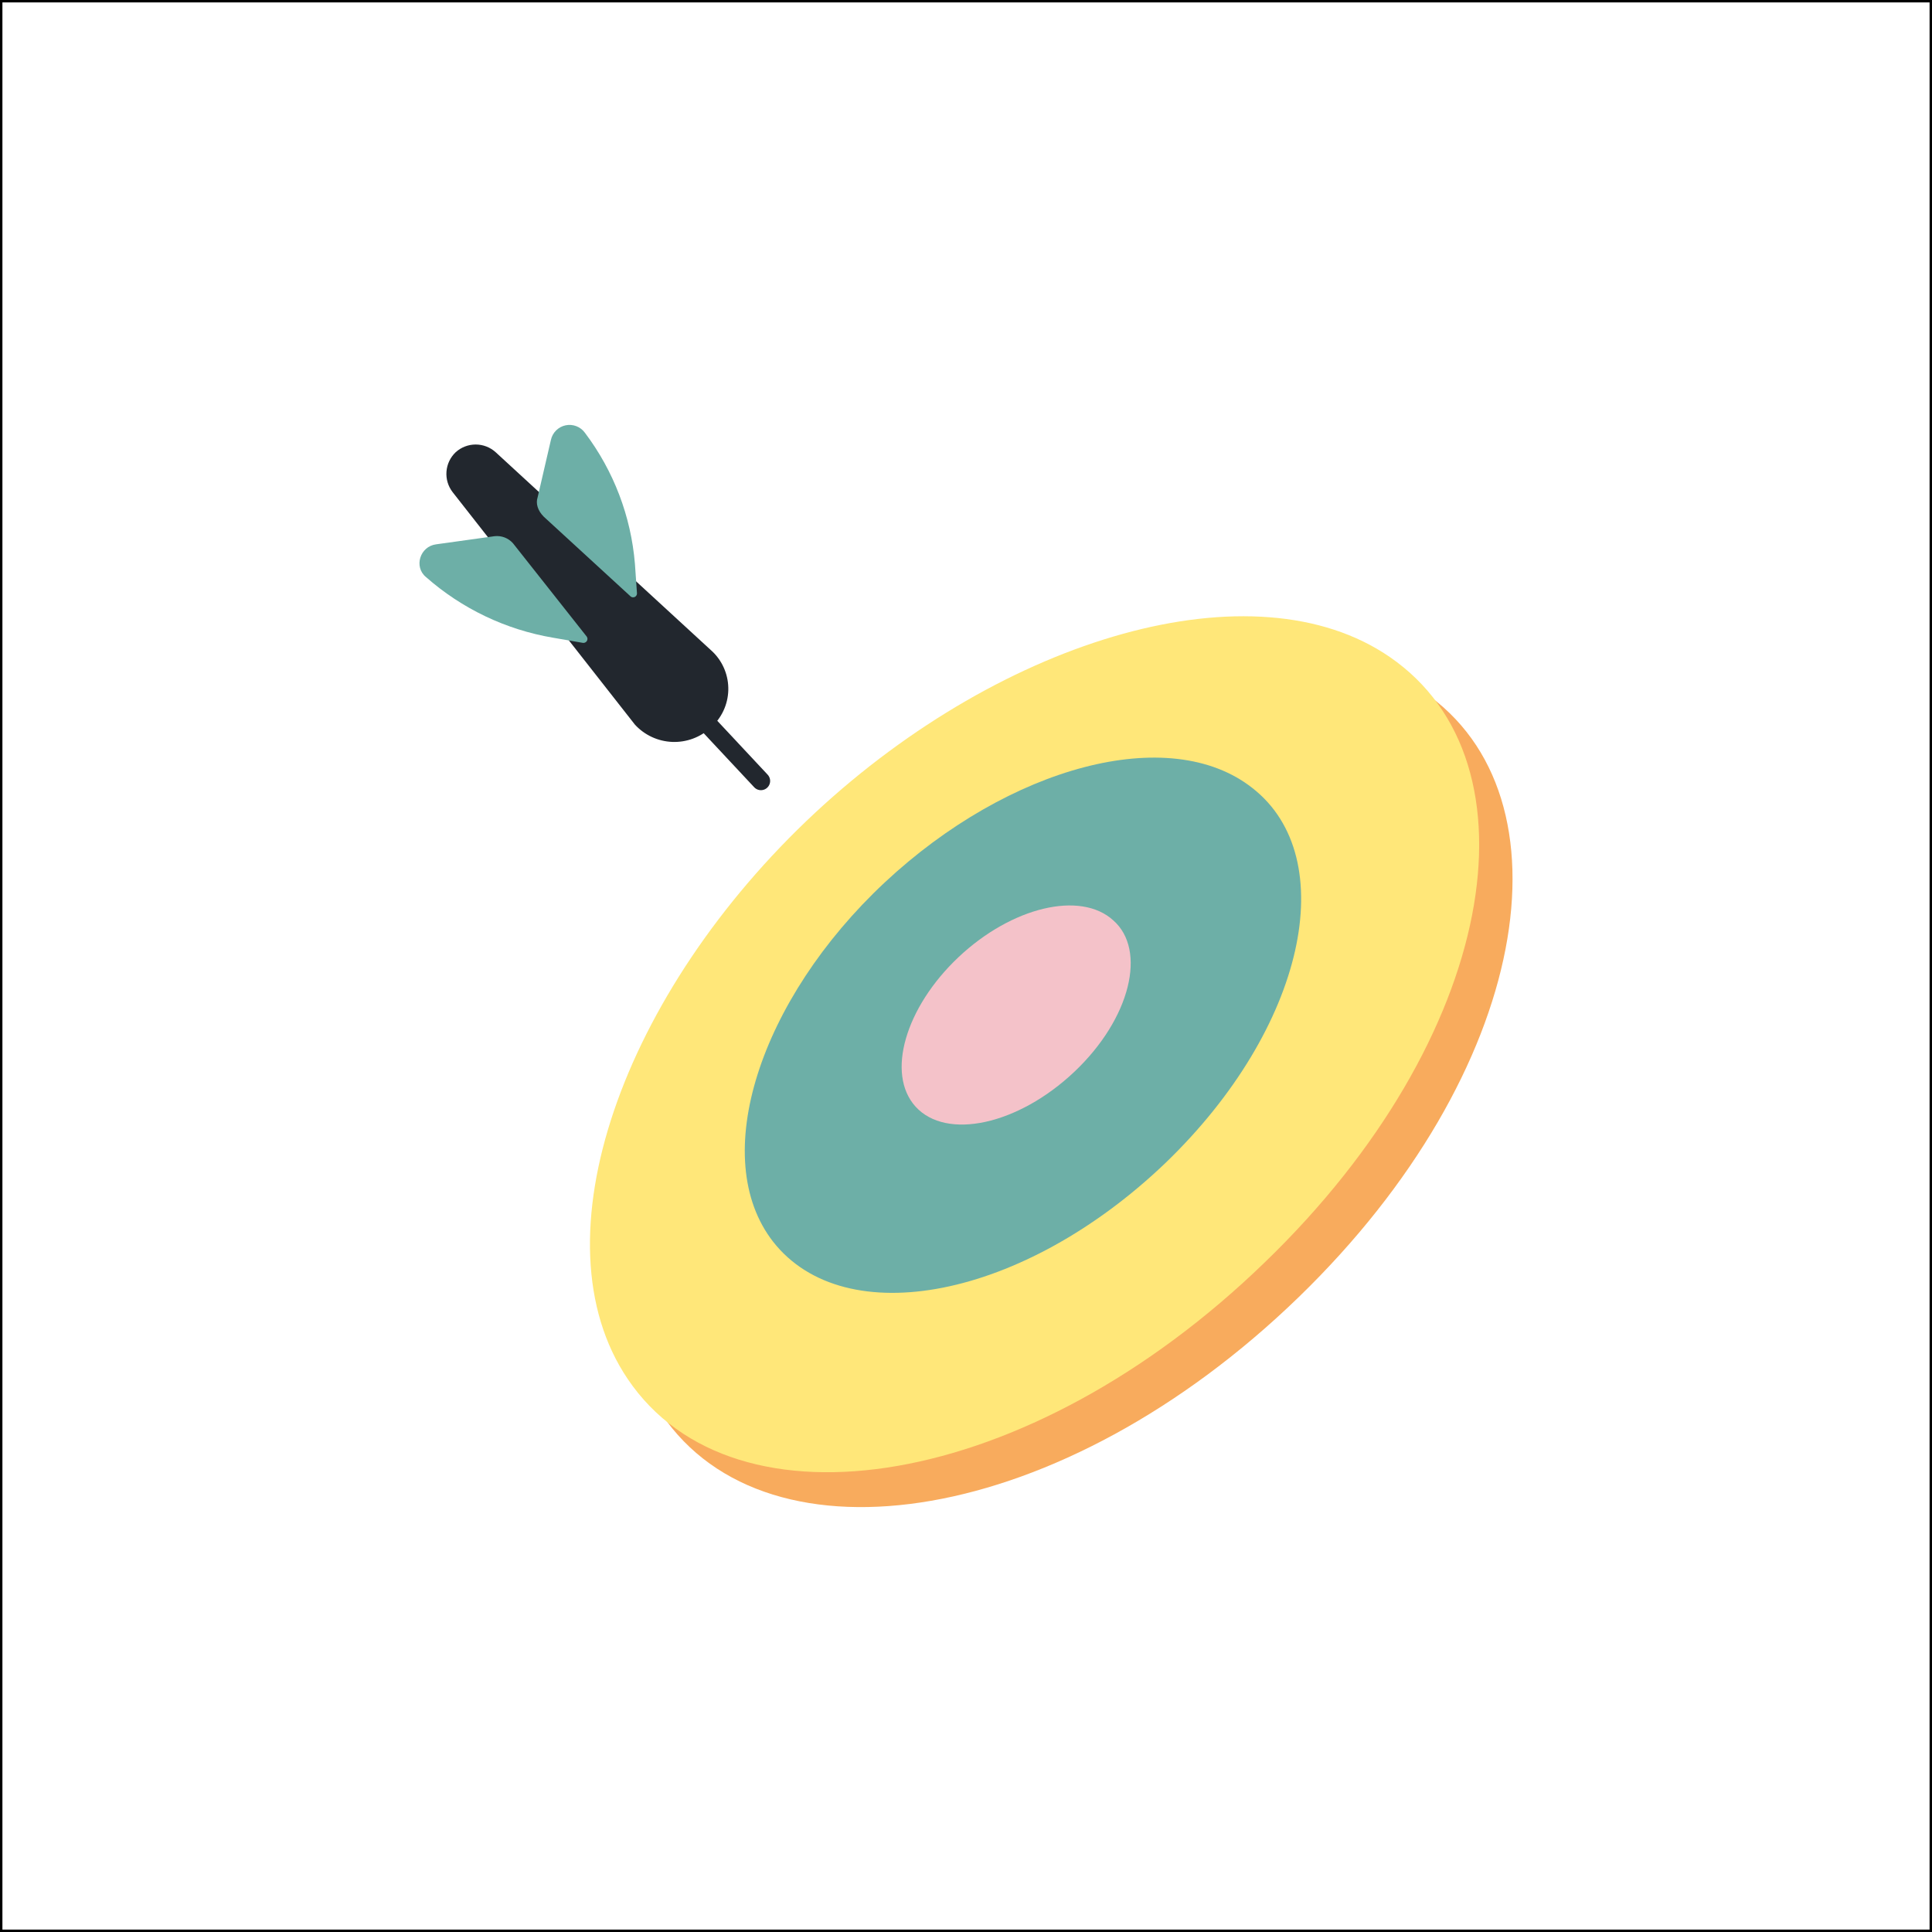
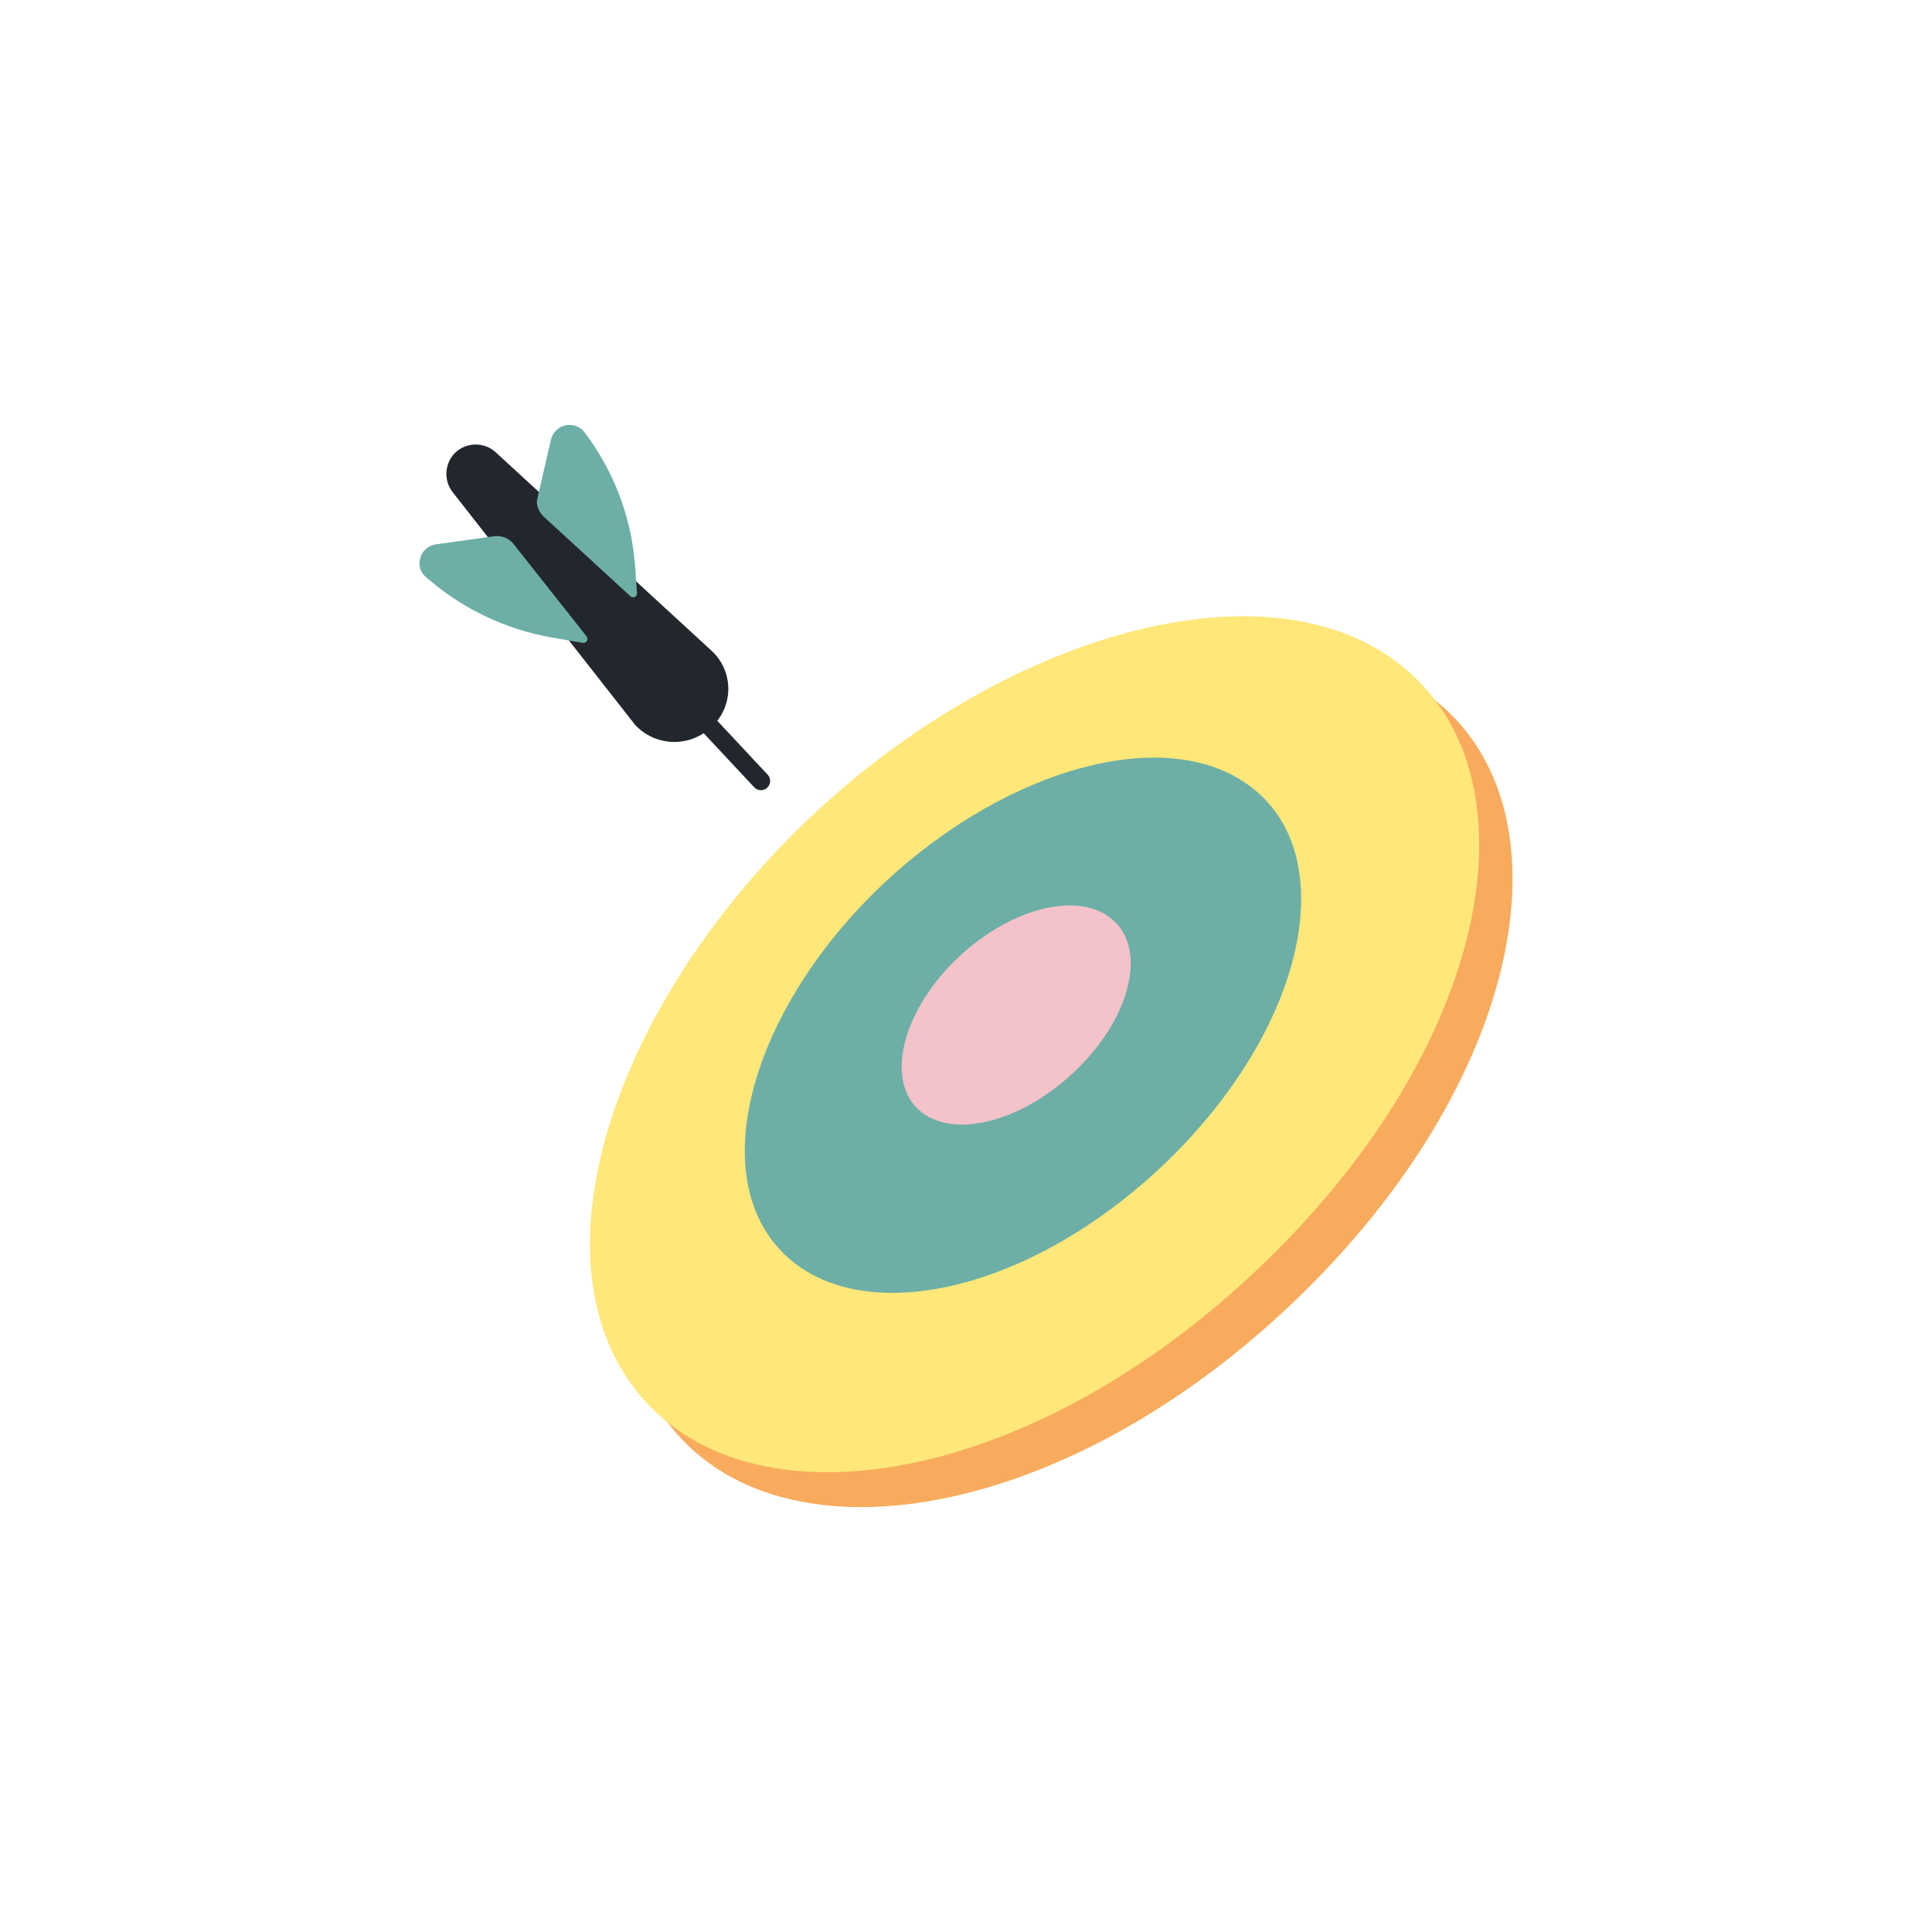
<svg xmlns="http://www.w3.org/2000/svg" width="800" height="800" viewBox="0 0 800 800" fill="none">
  <path d="M537.726 537.153C439.765 632.09 318.047 650.843 273.942 585.5C234.924 527.776 271.821 425.163 351.556 350.948C430.014 277.999 533.483 247.889 589.484 286.485C652.658 329.699 633.999 443.822 537.726 537.153Z" fill="#F8AB5D" />
  <path d="M523.728 522.7C425.767 617.696 304.049 636.39 259.944 571.048C220.926 513.371 257.823 410.745 337.558 336.519C416.016 263.582 519.485 233.471 575.486 272.056C639.082 315.738 620.001 429.826 523.728 522.7Z" fill="#FFE779" />
  <path d="M482.59 481.562C423.647 537.973 349.854 551.968 320.166 514.216C293.021 479.441 314.657 413.712 366.392 365.364C417.704 317.439 484.289 299.202 518.642 326.346C555.539 355.191 540.7 425.585 482.59 481.562Z" fill="#6DAFA7" />
  <path d="M444.849 443.822C421.525 465.868 391.836 472.232 379.12 458.238C366.813 444.665 374.877 417.099 396.923 396.318C418.97 375.537 447.392 368.751 460.964 381.081C474.959 393.353 468.173 421.763 444.849 443.822Z" fill="#F4C2C9" />
-   <path d="M294.3 301.323C292.159 303.306 289.647 304.848 286.909 305.858C284.171 306.869 281.26 307.328 278.343 307.211C275.427 307.093 272.562 306.401 269.914 305.173C267.266 303.945 264.887 302.207 262.912 300.057L187.42 203.784C185.546 201.359 184.639 198.325 184.875 195.269C185.111 192.213 186.473 189.354 188.698 187.246C190.964 185.197 193.911 184.062 196.967 184.062C200.022 184.062 202.969 185.197 205.235 187.246L295.144 269.923C297.251 271.986 298.909 274.461 300.015 277.195C301.121 279.928 301.651 282.86 301.572 285.807C301.492 288.754 300.806 291.654 299.554 294.323C298.303 296.993 296.514 299.376 294.3 301.323Z" fill="#22272E" />
-   <path d="M204.812 222.021L180.644 225.385C173.858 226.241 171.268 234.762 176.401 238.958C191.255 252.054 209.468 260.748 228.992 264.063L241.286 266.185C241.607 266.244 241.937 266.208 242.237 266.082C242.537 265.955 242.793 265.744 242.974 265.473C243.155 265.202 243.253 264.884 243.255 264.559C243.257 264.233 243.163 263.914 242.986 263.641L212.442 224.987C211.503 223.915 210.319 223.085 208.991 222.569C207.662 222.052 206.229 221.865 204.812 222.021Z" fill="#6DAFA7" />
-   <path d="M222.626 205.905L228.123 182.159C228.443 180.674 229.187 179.313 230.264 178.24C231.34 177.168 232.704 176.43 234.191 176.115C235.678 175.8 237.224 175.923 238.643 176.467C240.061 177.011 241.293 177.954 242.188 179.182C254.098 194.951 261.284 213.778 262.91 233.472L263.765 245.767C263.758 246.06 263.671 246.346 263.513 246.594C263.356 246.842 263.134 247.042 262.872 247.174C262.609 247.305 262.316 247.362 262.023 247.339C261.73 247.317 261.449 247.215 261.21 247.044L225.169 213.957C222.626 211.414 221.77 208.449 222.626 205.905Z" fill="#6DAFA7" />
+   <path d="M294.3 301.323C292.159 303.306 289.647 304.848 286.909 305.858C284.171 306.869 281.26 307.328 278.343 307.211C275.427 307.093 272.562 306.401 269.914 305.173C267.266 303.945 264.887 302.207 262.912 300.057L187.42 203.784C185.546 201.359 184.639 198.325 184.875 195.269C185.111 192.213 186.473 189.354 188.698 187.246V187.246C190.964 185.197 193.911 184.062 196.967 184.062C200.022 184.062 202.969 185.197 205.235 187.246L295.144 269.923C297.251 271.986 298.909 274.461 300.015 277.195C301.121 279.928 301.651 282.86 301.572 285.807C301.492 288.754 300.806 291.654 299.554 294.323C298.303 296.993 296.514 299.376 294.3 301.323V301.323Z" fill="#22272E" />
+   <path d="M204.812 222.021L180.644 225.385C173.858 226.241 171.268 234.762 176.401 238.958C191.255 252.054 209.468 260.748 228.992 264.063L241.286 266.185C241.607 266.244 241.937 266.208 242.237 266.082C242.537 265.955 242.793 265.744 242.974 265.473C243.155 265.202 243.253 264.884 243.255 264.559C243.257 264.233 243.163 263.914 242.986 263.641L212.442 224.987C211.503 223.915 210.319 223.085 208.991 222.569C207.662 222.052 206.229 221.865 204.812 222.021V222.021Z" fill="#6DAFA7" />
+   <path d="M222.626 205.905L228.123 182.159C228.443 180.674 229.187 179.313 230.264 178.24C231.34 177.168 232.704 176.43 234.191 176.115C235.678 175.8 237.224 175.923 238.643 176.467C240.061 177.011 241.293 177.954 242.188 179.182V179.182C254.098 194.951 261.284 213.778 262.91 233.472L263.765 245.767C263.758 246.06 263.671 246.346 263.513 246.594C263.356 246.842 263.134 247.042 262.872 247.174C262.609 247.305 262.316 247.362 262.023 247.339C261.73 247.317 261.449 247.215 261.21 247.044L225.169 213.957C222.626 211.414 221.77 208.449 222.626 205.905Z" fill="#6DAFA7" />
  <path d="M290.902 297.513L315.082 323.38" stroke="#22272E" stroke-width="7.63" stroke-linecap="round" stroke-linejoin="round" />
-   <rect x="0.5" y="0.5" width="799" height="799" stroke="black" />
</svg>
